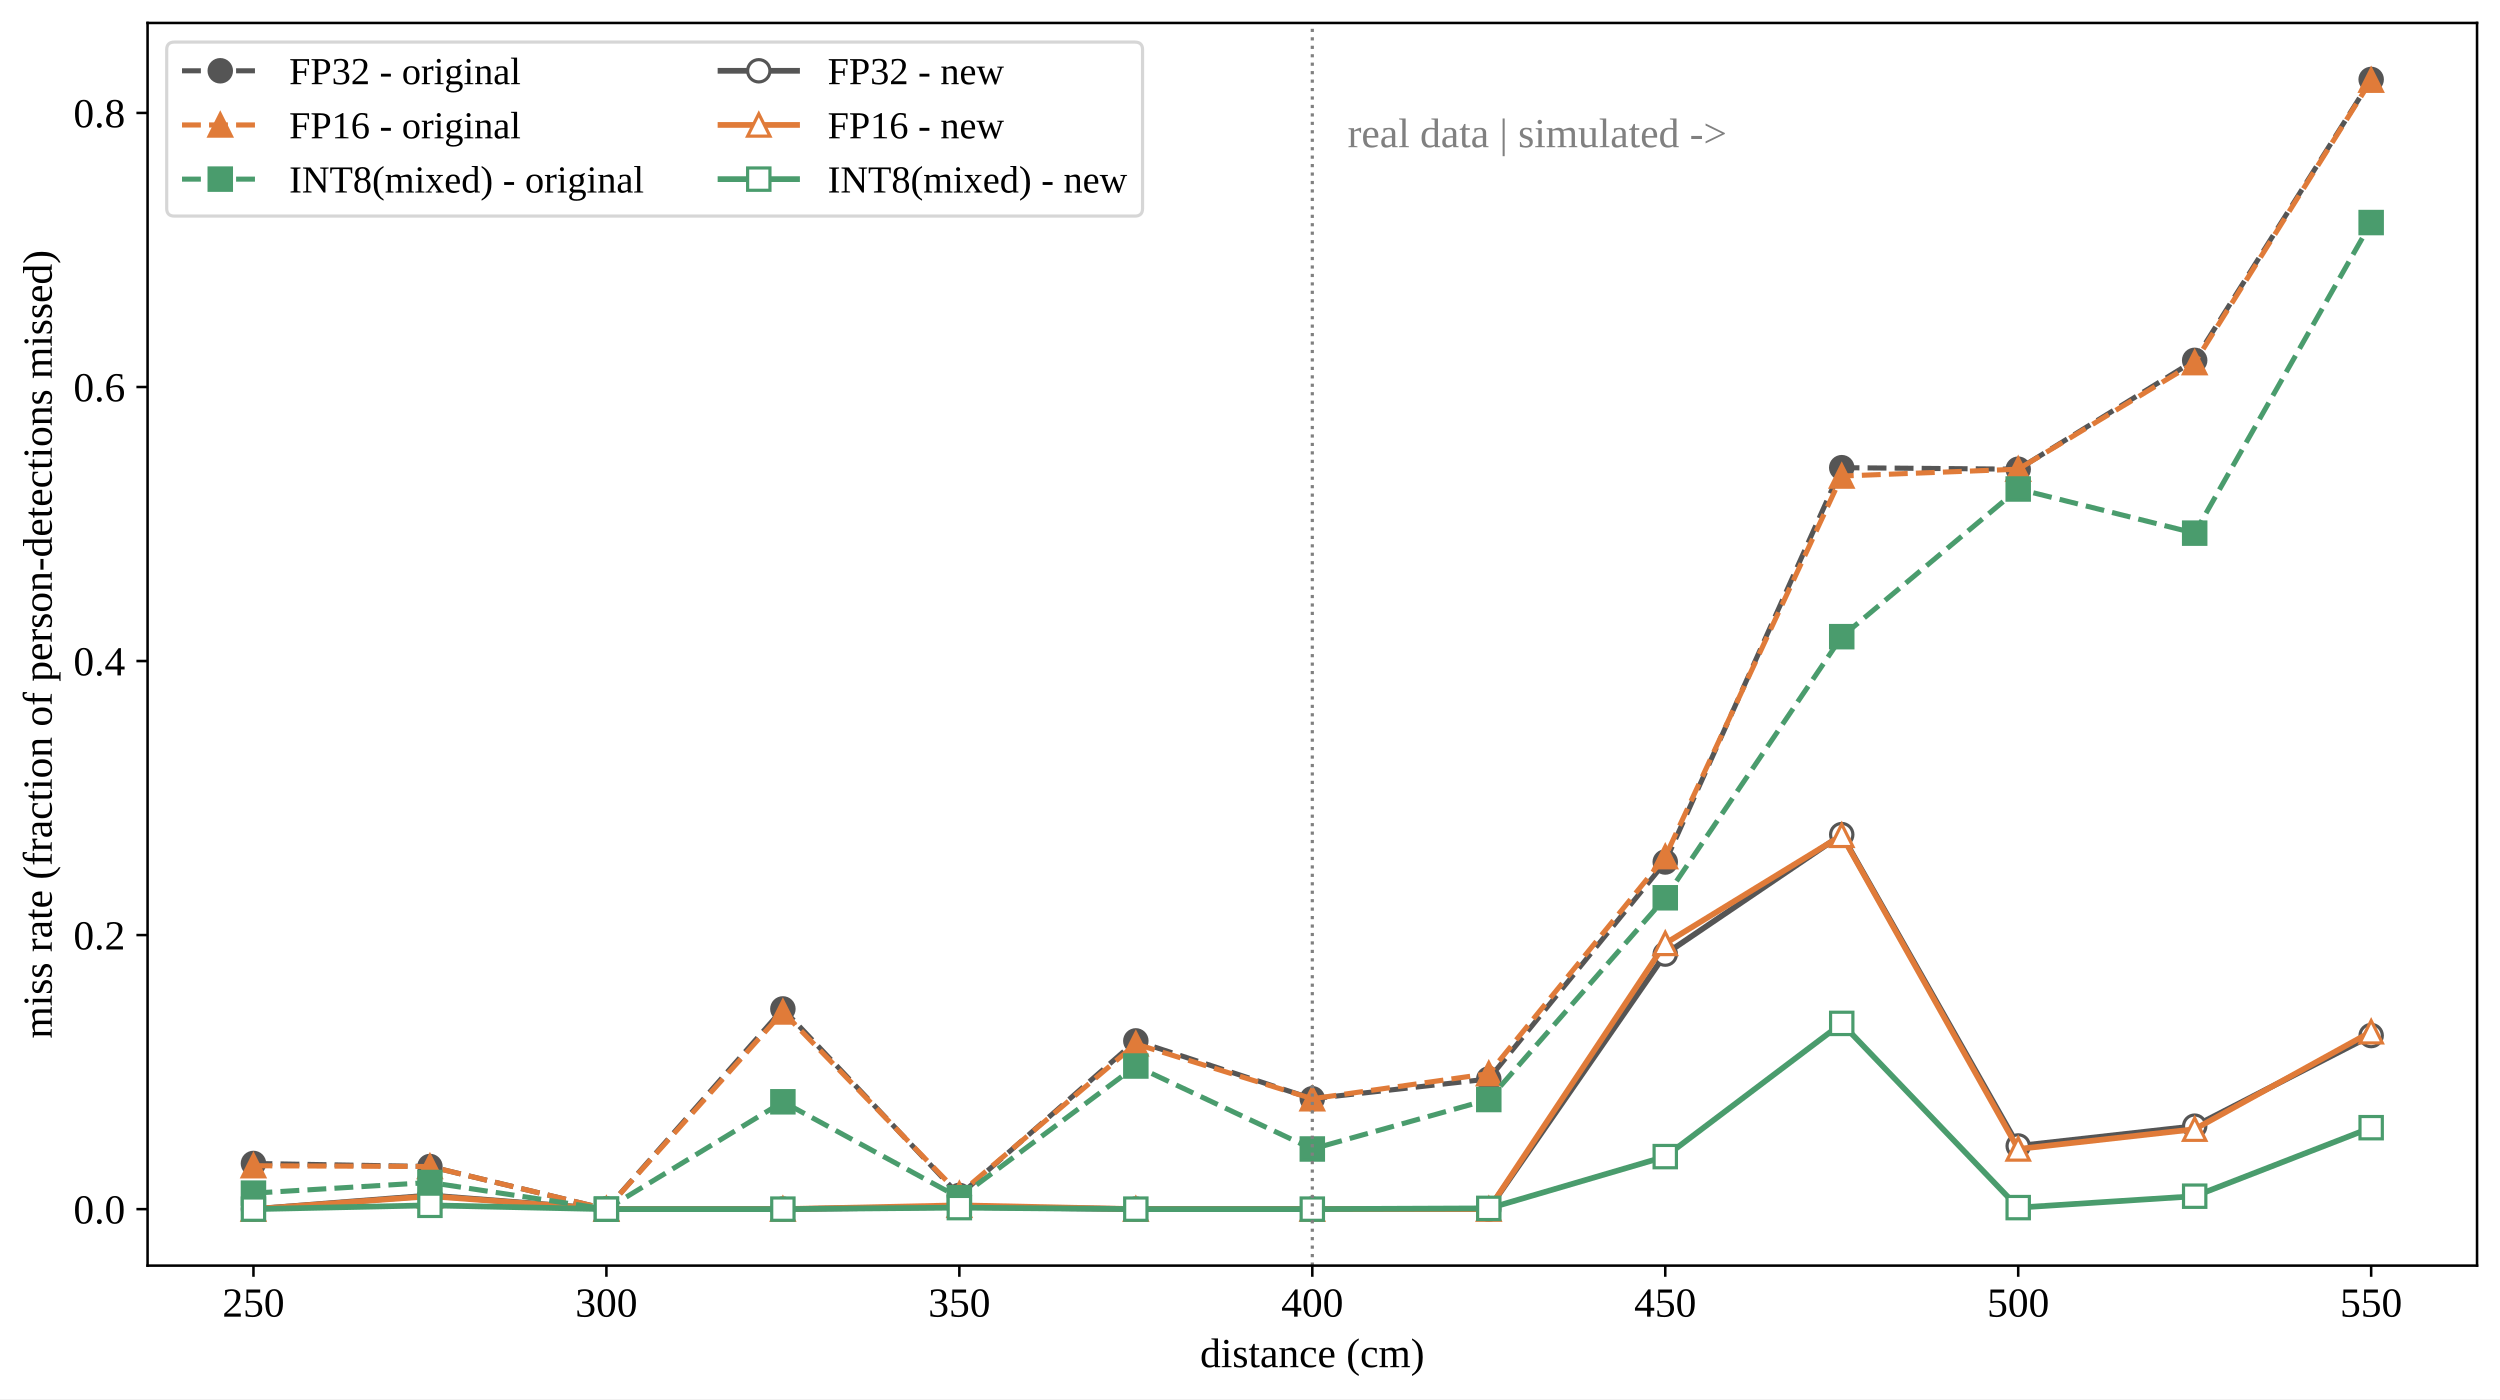
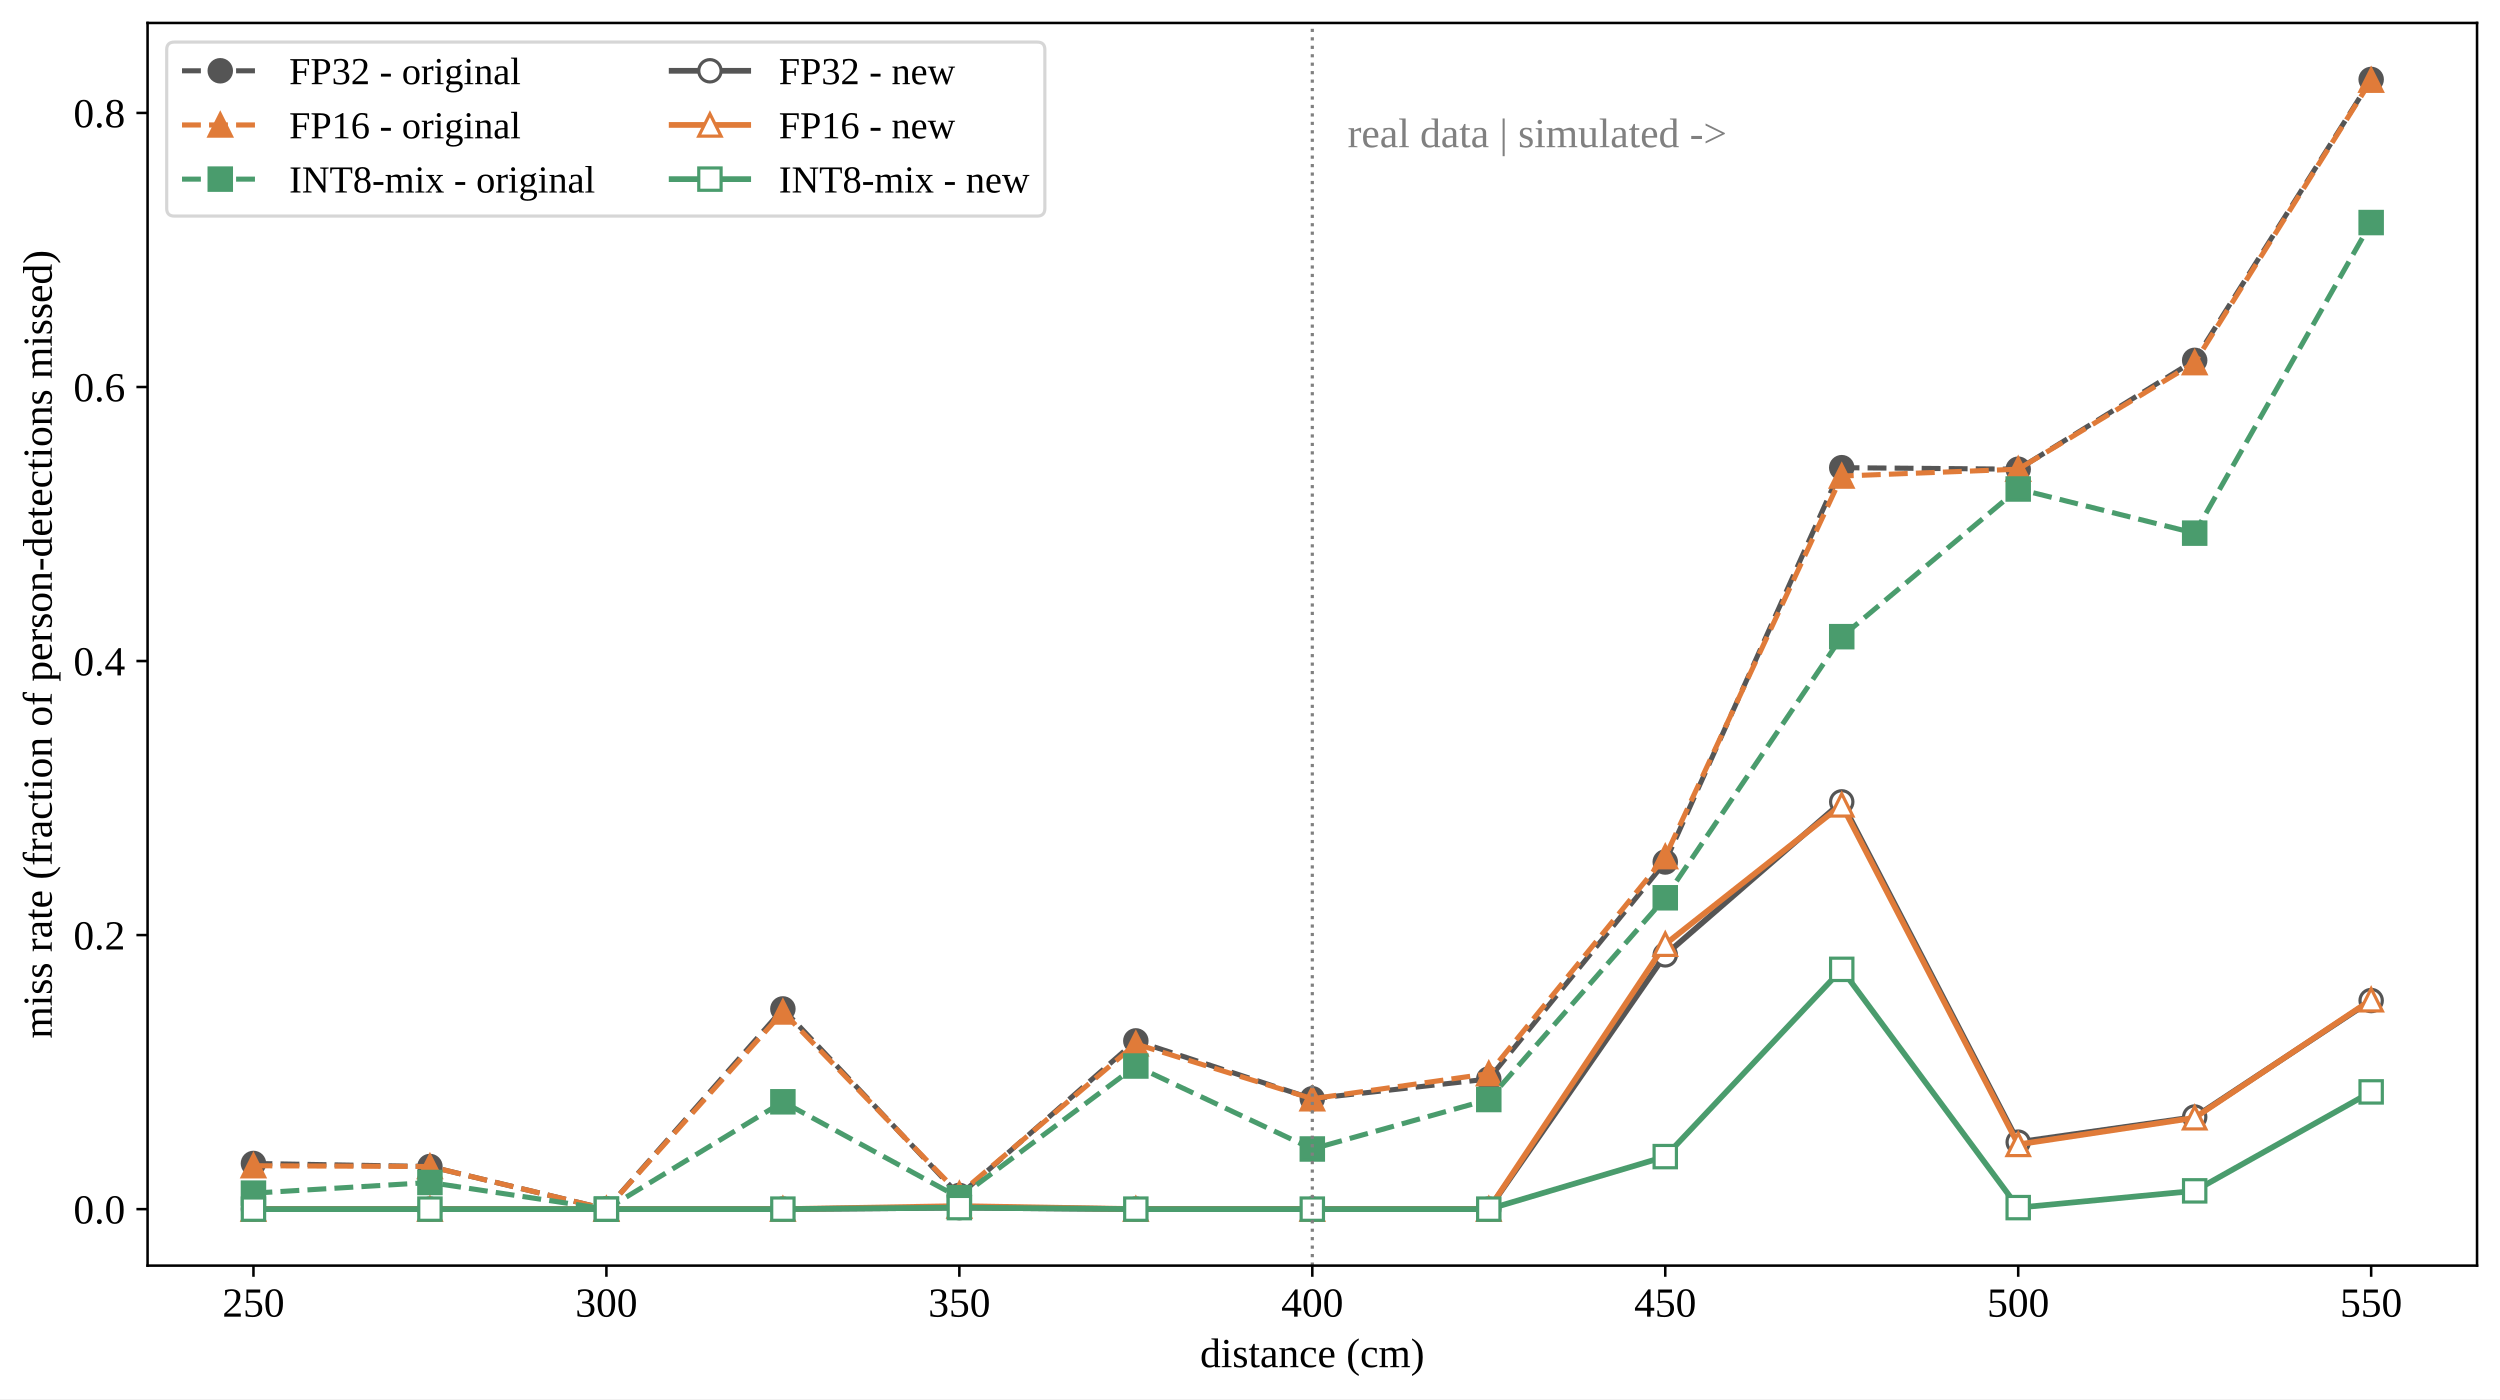
<svg xmlns="http://www.w3.org/2000/svg" xmlns:xlink="http://www.w3.org/1999/xlink" width="784.083pt" height="438.793pt" viewBox="0 0 784.083 438.793" version="1.1">
  <defs>
    <style type="text/css">*{stroke-linejoin: round; stroke-linecap: butt}</style>
  </defs>
  <g id="figure_1">
    <g id="patch_1">
      <path d="M 0 438.793  L 784.083 438.793  L 784.083 0  L 0 0  z " style="fill: #ffffff" />
    </g>
    <g id="axes_1">
      <g id="patch_2">
        <path d="M 46.283 396.941  L 776.883 396.941  L 776.883 7.2  L 46.283 7.2  z " style="fill: #ffffff" />
      </g>
      <g id="matplotlib.axis_1">
        <g id="xtick_1">
          <g id="line2d_1">
            <defs>
-               <path id="m093bb9981f" d="M 0 0  L 0 3.5  " style="stroke: #000000; stroke-width: 0.8" />
+               <path id="mfa50bde962" d="M 0 0  L 0 3.5  " style="stroke: #000000; stroke-width: 0.8" />
            </defs>
            <g>
-               <use xlink:href="#m093bb9981f" x="79.492" y="396.941" style="stroke: #000000; stroke-width: 0.8" />
+               <use xlink:href="#mfa50bde962" x="79.492" y="396.941" style="stroke: #000000; stroke-width: 0.8" />
            </g>
          </g>
          <g id="text_1">
            <text style="font-size: 13px; font-family: 'Times New Roman'; text-anchor: middle" x="79.492" y="412.954" transform="rotate(-0 79.49163 412.9543)">250</text>
          </g>
        </g>
        <g id="xtick_2">
          <g id="line2d_2">
            <g>
-               <use xlink:href="#m093bb9981f" x="190.189" y="396.941" style="stroke: #000000; stroke-width: 0.8" />
+               <use xlink:href="#mfa50bde962" x="190.189" y="396.941" style="stroke: #000000; stroke-width: 0.8" />
            </g>
          </g>
          <g id="text_2">
            <text style="font-size: 13px; font-family: 'Times New Roman'; text-anchor: middle" x="190.189" y="412.954" transform="rotate(-0 190.1886 412.9543)">300</text>
          </g>
        </g>
        <g id="xtick_3">
          <g id="line2d_3">
            <g>
-               <use xlink:href="#m093bb9981f" x="300.886" y="396.941" style="stroke: #000000; stroke-width: 0.8" />
+               <use xlink:href="#mfa50bde962" x="300.886" y="396.941" style="stroke: #000000; stroke-width: 0.8" />
            </g>
          </g>
          <g id="text_3">
            <text style="font-size: 13px; font-family: 'Times New Roman'; text-anchor: middle" x="300.886" y="412.954" transform="rotate(-0 300.8856 412.9543)">350</text>
          </g>
        </g>
        <g id="xtick_4">
          <g id="line2d_4">
            <g>
-               <use xlink:href="#m093bb9981f" x="411.583" y="396.941" style="stroke: #000000; stroke-width: 0.8" />
+               <use xlink:href="#mfa50bde962" x="411.583" y="396.941" style="stroke: #000000; stroke-width: 0.8" />
            </g>
          </g>
          <g id="text_4">
            <text style="font-size: 13px; font-family: 'Times New Roman'; text-anchor: middle" x="411.583" y="412.954" transform="rotate(-0 411.5825 412.9543)">400</text>
          </g>
        </g>
        <g id="xtick_5">
          <g id="line2d_5">
            <g>
-               <use xlink:href="#m093bb9981f" x="522.28" y="396.941" style="stroke: #000000; stroke-width: 0.8" />
+               <use xlink:href="#mfa50bde962" x="522.28" y="396.941" style="stroke: #000000; stroke-width: 0.8" />
            </g>
          </g>
          <g id="text_5">
            <text style="font-size: 13px; font-family: 'Times New Roman'; text-anchor: middle" x="522.28" y="412.954" transform="rotate(-0 522.2795 412.9543)">450</text>
          </g>
        </g>
        <g id="xtick_6">
          <g id="line2d_6">
            <g>
-               <use xlink:href="#m093bb9981f" x="632.976" y="396.941" style="stroke: #000000; stroke-width: 0.8" />
+               <use xlink:href="#mfa50bde962" x="632.976" y="396.941" style="stroke: #000000; stroke-width: 0.8" />
            </g>
          </g>
          <g id="text_6">
            <text style="font-size: 13px; font-family: 'Times New Roman'; text-anchor: middle" x="632.976" y="412.954" transform="rotate(-0 632.9765 412.9543)">500</text>
          </g>
        </g>
        <g id="xtick_7">
          <g id="line2d_7">
            <g>
-               <use xlink:href="#m093bb9981f" x="743.673" y="396.941" style="stroke: #000000; stroke-width: 0.8" />
+               <use xlink:href="#mfa50bde962" x="743.673" y="396.941" style="stroke: #000000; stroke-width: 0.8" />
            </g>
          </g>
          <g id="text_7">
            <text style="font-size: 13px; font-family: 'Times New Roman'; text-anchor: middle" x="743.673" y="412.954" transform="rotate(-0 743.6734 412.9543)">550</text>
          </g>
        </g>
        <g id="text_8">
          <text style="font-size: 13px; font-family: 'Times New Roman'; text-anchor: middle" x="411.583" y="428.787" transform="rotate(-0 411.5825 428.7869)">distance (cm)</text>
        </g>
      </g>
      <g id="matplotlib.axis_2">
        <g id="ytick_1">
          <g id="line2d_8">
            <defs>
-               <path id="mcc18c10c4c" d="M 0 0  L -3.5 0  " style="stroke: #000000; stroke-width: 0.8" />
+               <path id="me69b3a437e" d="M 0 0  L -3.5 0  " style="stroke: #000000; stroke-width: 0.8" />
            </defs>
            <g>
-               <use xlink:href="#mcc18c10c4c" x="46.283" y="379.225" style="stroke: #000000; stroke-width: 0.8" />
+               <use xlink:href="#me69b3a437e" x="46.283" y="379.225" style="stroke: #000000; stroke-width: 0.8" />
            </g>
          </g>
          <g id="text_9">
            <text style="font-size: 13px; font-family: 'Times New Roman'; text-anchor: end" x="39.283" y="383.732" transform="rotate(-0 39.28254 383.732)">0.0</text>
          </g>
        </g>
        <g id="ytick_2">
          <g id="line2d_9">
            <g>
-               <use xlink:href="#mcc18c10c4c" x="46.283" y="293.274" style="stroke: #000000; stroke-width: 0.8" />
+               <use xlink:href="#me69b3a437e" x="46.283" y="293.274" style="stroke: #000000; stroke-width: 0.8" />
            </g>
          </g>
          <g id="text_10">
            <text style="font-size: 13px; font-family: 'Times New Roman'; text-anchor: end" x="39.283" y="297.781" transform="rotate(-0 39.28254 297.7809)">0.2</text>
          </g>
        </g>
        <g id="ytick_3">
          <g id="line2d_10">
            <g>
-               <use xlink:href="#mcc18c10c4c" x="46.283" y="207.323" style="stroke: #000000; stroke-width: 0.8" />
+               <use xlink:href="#me69b3a437e" x="46.283" y="207.323" style="stroke: #000000; stroke-width: 0.8" />
            </g>
          </g>
          <g id="text_11">
            <text style="font-size: 13px; font-family: 'Times New Roman'; text-anchor: end" x="39.283" y="211.83" transform="rotate(-0 39.28254 211.8297)">0.4</text>
          </g>
        </g>
        <g id="ytick_4">
          <g id="line2d_11">
            <g>
-               <use xlink:href="#mcc18c10c4c" x="46.283" y="121.372" style="stroke: #000000; stroke-width: 0.8" />
+               <use xlink:href="#me69b3a437e" x="46.283" y="121.372" style="stroke: #000000; stroke-width: 0.8" />
            </g>
          </g>
          <g id="text_12">
            <text style="font-size: 13px; font-family: 'Times New Roman'; text-anchor: end" x="39.283" y="125.879" transform="rotate(-0 39.28254 125.8786)">0.6</text>
          </g>
        </g>
        <g id="ytick_5">
          <g id="line2d_12">
            <g>
-               <use xlink:href="#mcc18c10c4c" x="46.283" y="35.421" style="stroke: #000000; stroke-width: 0.8" />
+               <use xlink:href="#me69b3a437e" x="46.283" y="35.421" style="stroke: #000000; stroke-width: 0.8" />
            </g>
          </g>
          <g id="text_13">
            <text style="font-size: 13px; font-family: 'Times New Roman'; text-anchor: end" x="39.283" y="39.927" transform="rotate(-0 39.28254 39.92746)">0.8</text>
          </g>
        </g>
        <g id="text_14">
          <text style="font-size: 13px; font-family: 'Times New Roman'; text-anchor: middle" x="16.227" y="202.07" transform="rotate(-90 16.22687 202.0703)">miss rate (fraction of person-detections missed)</text>
        </g>
      </g>
      <g id="line2d_13">
-         <path d="M 79.492 364.9  L 134.84 365.855  L 190.189 379.225  L 245.537 316.433  L 300.886 374.928  L 356.234 326.461  L 411.583 344.606  L 466.931 338.398  L 522.28 270.354  L 577.628 146.68  L 632.976 147.157  L 688.325 113.015  L 743.673 24.915  " clip-path="url(#pd0dc4bcf9d)" style="fill: none; stroke-dasharray: 5.92,2.56; stroke-dashoffset: 0; stroke: #555555; stroke-width: 1.6" />
-         <defs>
-           <path id="mc6cc1c2809" d="M 0 3.5  C 0.928 3.5 1.819 3.131 2.475 2.475  C 3.131 1.819 3.5 0.928 3.5 0  C 3.5 -0.928 3.131 -1.819 2.475 -2.475  C 1.819 -3.131 0.928 -3.5 0 -3.5  C -0.928 -3.5 -1.819 -3.131 -2.475 -2.475  C -3.131 -1.819 -3.5 -0.928 -3.5 0  C -3.5 0.928 -3.131 1.819 -2.475 2.475  C -1.819 3.131 -0.928 3.5 0 3.5  z " style="stroke: #555555" />
-         </defs>
-         <g clip-path="url(#pd0dc4bcf9d)">
-           <use xlink:href="#mc6cc1c2809" x="79.492" y="364.9" style="fill: #555555; stroke: #555555" />
-           <use xlink:href="#mc6cc1c2809" x="134.84" y="365.855" style="fill: #555555; stroke: #555555" />
-           <use xlink:href="#mc6cc1c2809" x="190.189" y="379.225" style="fill: #555555; stroke: #555555" />
-           <use xlink:href="#mc6cc1c2809" x="245.537" y="316.433" style="fill: #555555; stroke: #555555" />
-           <use xlink:href="#mc6cc1c2809" x="300.886" y="374.928" style="fill: #555555; stroke: #555555" />
-           <use xlink:href="#mc6cc1c2809" x="356.234" y="326.461" style="fill: #555555; stroke: #555555" />
-           <use xlink:href="#mc6cc1c2809" x="411.583" y="344.606" style="fill: #555555; stroke: #555555" />
-           <use xlink:href="#mc6cc1c2809" x="466.931" y="338.398" style="fill: #555555; stroke: #555555" />
-           <use xlink:href="#mc6cc1c2809" x="522.28" y="270.354" style="fill: #555555; stroke: #555555" />
-           <use xlink:href="#mc6cc1c2809" x="577.628" y="146.68" style="fill: #555555; stroke: #555555" />
-           <use xlink:href="#mc6cc1c2809" x="632.976" y="147.157" style="fill: #555555; stroke: #555555" />
-           <use xlink:href="#mc6cc1c2809" x="688.325" y="113.015" style="fill: #555555; stroke: #555555" />
-           <use xlink:href="#mc6cc1c2809" x="743.673" y="24.915" style="fill: #555555; stroke: #555555" />
+         <path d="M 79.492 364.9  L 134.84 365.855  L 190.189 379.225  L 245.537 316.433  L 300.886 374.928  L 356.234 326.461  L 411.583 344.606  L 466.931 338.398  L 522.28 270.354  L 577.628 146.68  L 632.976 147.157  L 688.325 113.015  L 743.673 24.915  " clip-path="url(#pac55100665)" style="fill: none; stroke-dasharray: 5.92,2.56; stroke-dashoffset: 0; stroke: #555555; stroke-width: 1.6" />
+         <defs>
+           <path id="m035da14af1" d="M 0 3.5  C 0.928 3.5 1.819 3.131 2.475 2.475  C 3.131 1.819 3.5 0.928 3.5 0  C 3.5 -0.928 3.131 -1.819 2.475 -2.475  C 1.819 -3.131 0.928 -3.5 0 -3.5  C -0.928 -3.5 -1.819 -3.131 -2.475 -2.475  C -3.131 -1.819 -3.5 -0.928 -3.5 0  C -3.5 0.928 -3.131 1.819 -2.475 2.475  C -1.819 3.131 -0.928 3.5 0 3.5  z " style="stroke: #555555" />
+         </defs>
+         <g clip-path="url(#pac55100665)">
+           <use xlink:href="#m035da14af1" x="79.492" y="364.9" style="fill: #555555; stroke: #555555" />
+           <use xlink:href="#m035da14af1" x="134.84" y="365.855" style="fill: #555555; stroke: #555555" />
+           <use xlink:href="#m035da14af1" x="190.189" y="379.225" style="fill: #555555; stroke: #555555" />
+           <use xlink:href="#m035da14af1" x="245.537" y="316.433" style="fill: #555555; stroke: #555555" />
+           <use xlink:href="#m035da14af1" x="300.886" y="374.928" style="fill: #555555; stroke: #555555" />
+           <use xlink:href="#m035da14af1" x="356.234" y="326.461" style="fill: #555555; stroke: #555555" />
+           <use xlink:href="#m035da14af1" x="411.583" y="344.606" style="fill: #555555; stroke: #555555" />
+           <use xlink:href="#m035da14af1" x="466.931" y="338.398" style="fill: #555555; stroke: #555555" />
+           <use xlink:href="#m035da14af1" x="522.28" y="270.354" style="fill: #555555; stroke: #555555" />
+           <use xlink:href="#m035da14af1" x="577.628" y="146.68" style="fill: #555555; stroke: #555555" />
+           <use xlink:href="#m035da14af1" x="632.976" y="147.157" style="fill: #555555; stroke: #555555" />
+           <use xlink:href="#m035da14af1" x="688.325" y="113.015" style="fill: #555555; stroke: #555555" />
+           <use xlink:href="#m035da14af1" x="743.673" y="24.915" style="fill: #555555; stroke: #555555" />
        </g>
      </g>
      <g id="line2d_14">
-         <path d="M 79.492 379.225  L 134.84 374.928  L 190.189 379.225  L 245.537 379.225  L 300.886 378.509  L 356.234 379.225  L 411.583 379.225  L 466.931 379.225  L 522.28 299.243  L 577.628 261.759  L 632.976 359.409  L 688.325 353.201  L 743.673 324.789  " clip-path="url(#pd0dc4bcf9d)" style="fill: none; stroke: #555555; stroke-width: 1.8; stroke-linecap: square" />
-         <defs>
-           <path id="m26510c2848" d="M 0 3.5  C 0.928 3.5 1.819 3.131 2.475 2.475  C 3.131 1.819 3.5 0.928 3.5 0  C 3.5 -0.928 3.131 -1.819 2.475 -2.475  C 1.819 -3.131 0.928 -3.5 0 -3.5  C -0.928 -3.5 -1.819 -3.131 -2.475 -2.475  C -3.131 -1.819 -3.5 -0.928 -3.5 0  C -3.5 0.928 -3.131 1.819 -2.475 2.475  C -1.819 3.131 -0.928 3.5 0 3.5  z " style="stroke: #555555" />
-         </defs>
-         <g clip-path="url(#pd0dc4bcf9d)">
-           <use xlink:href="#m26510c2848" x="79.492" y="379.225" style="fill: #ffffff; stroke: #555555" />
-           <use xlink:href="#m26510c2848" x="134.84" y="374.928" style="fill: #ffffff; stroke: #555555" />
-           <use xlink:href="#m26510c2848" x="190.189" y="379.225" style="fill: #ffffff; stroke: #555555" />
-           <use xlink:href="#m26510c2848" x="245.537" y="379.225" style="fill: #ffffff; stroke: #555555" />
-           <use xlink:href="#m26510c2848" x="300.886" y="378.509" style="fill: #ffffff; stroke: #555555" />
-           <use xlink:href="#m26510c2848" x="356.234" y="379.225" style="fill: #ffffff; stroke: #555555" />
-           <use xlink:href="#m26510c2848" x="411.583" y="379.225" style="fill: #ffffff; stroke: #555555" />
-           <use xlink:href="#m26510c2848" x="466.931" y="379.225" style="fill: #ffffff; stroke: #555555" />
-           <use xlink:href="#m26510c2848" x="522.28" y="299.243" style="fill: #ffffff; stroke: #555555" />
-           <use xlink:href="#m26510c2848" x="577.628" y="261.759" style="fill: #ffffff; stroke: #555555" />
-           <use xlink:href="#m26510c2848" x="632.976" y="359.409" style="fill: #ffffff; stroke: #555555" />
-           <use xlink:href="#m26510c2848" x="688.325" y="353.201" style="fill: #ffffff; stroke: #555555" />
-           <use xlink:href="#m26510c2848" x="743.673" y="324.789" style="fill: #ffffff; stroke: #555555" />
+         <path d="M 79.492 379.225  L 134.84 379.225  L 190.189 379.225  L 245.537 379.225  L 300.886 378.748  L 356.234 379.225  L 411.583 379.225  L 466.931 379.225  L 522.28 299.482  L 577.628 251.492  L 632.976 358.215  L 688.325 350.336  L 743.673 313.807  " clip-path="url(#pac55100665)" style="fill: none; stroke: #555555; stroke-width: 1.8; stroke-linecap: square" />
+         <defs>
+           <path id="m41bab15d1e" d="M 0 3.5  C 0.928 3.5 1.819 3.131 2.475 2.475  C 3.131 1.819 3.5 0.928 3.5 0  C 3.5 -0.928 3.131 -1.819 2.475 -2.475  C 1.819 -3.131 0.928 -3.5 0 -3.5  C -0.928 -3.5 -1.819 -3.131 -2.475 -2.475  C -3.131 -1.819 -3.5 -0.928 -3.5 0  C -3.5 0.928 -3.131 1.819 -2.475 2.475  C -1.819 3.131 -0.928 3.5 0 3.5  z " style="stroke: #555555" />
+         </defs>
+         <g clip-path="url(#pac55100665)">
+           <use xlink:href="#m41bab15d1e" x="79.492" y="379.225" style="fill: #ffffff; stroke: #555555" />
+           <use xlink:href="#m41bab15d1e" x="134.84" y="379.225" style="fill: #ffffff; stroke: #555555" />
+           <use xlink:href="#m41bab15d1e" x="190.189" y="379.225" style="fill: #ffffff; stroke: #555555" />
+           <use xlink:href="#m41bab15d1e" x="245.537" y="379.225" style="fill: #ffffff; stroke: #555555" />
+           <use xlink:href="#m41bab15d1e" x="300.886" y="378.748" style="fill: #ffffff; stroke: #555555" />
+           <use xlink:href="#m41bab15d1e" x="356.234" y="379.225" style="fill: #ffffff; stroke: #555555" />
+           <use xlink:href="#m41bab15d1e" x="411.583" y="379.225" style="fill: #ffffff; stroke: #555555" />
+           <use xlink:href="#m41bab15d1e" x="466.931" y="379.225" style="fill: #ffffff; stroke: #555555" />
+           <use xlink:href="#m41bab15d1e" x="522.28" y="299.482" style="fill: #ffffff; stroke: #555555" />
+           <use xlink:href="#m41bab15d1e" x="577.628" y="251.492" style="fill: #ffffff; stroke: #555555" />
+           <use xlink:href="#m41bab15d1e" x="632.976" y="358.215" style="fill: #ffffff; stroke: #555555" />
+           <use xlink:href="#m41bab15d1e" x="688.325" y="350.336" style="fill: #ffffff; stroke: #555555" />
+           <use xlink:href="#m41bab15d1e" x="743.673" y="313.807" style="fill: #ffffff; stroke: #555555" />
        </g>
      </g>
      <g id="line2d_15">
-         <path d="M 79.492 365.616  L 134.84 365.855  L 190.189 379.225  L 245.537 317.388  L 300.886 374.45  L 356.234 327.416  L 411.583 344.606  L 466.931 336.727  L 522.28 268.682  L 577.628 149.306  L 632.976 147.157  L 688.325 113.732  L 743.673 25.154  " clip-path="url(#pd0dc4bcf9d)" style="fill: none; stroke-dasharray: 5.92,2.56; stroke-dashoffset: 0; stroke: #e07b39; stroke-width: 1.6" />
-         <defs>
-           <path id="me972c38487" d="M 0 -3.5  L -3.5 3.5  L 3.5 3.5  z " style="stroke: #e07b39; stroke-linejoin: miter" />
-         </defs>
-         <g clip-path="url(#pd0dc4bcf9d)">
-           <use xlink:href="#me972c38487" x="79.492" y="365.616" style="fill: #e07b39; stroke: #e07b39; stroke-linejoin: miter" />
-           <use xlink:href="#me972c38487" x="134.84" y="365.855" style="fill: #e07b39; stroke: #e07b39; stroke-linejoin: miter" />
-           <use xlink:href="#me972c38487" x="190.189" y="379.225" style="fill: #e07b39; stroke: #e07b39; stroke-linejoin: miter" />
-           <use xlink:href="#me972c38487" x="245.537" y="317.388" style="fill: #e07b39; stroke: #e07b39; stroke-linejoin: miter" />
-           <use xlink:href="#me972c38487" x="300.886" y="374.45" style="fill: #e07b39; stroke: #e07b39; stroke-linejoin: miter" />
-           <use xlink:href="#me972c38487" x="356.234" y="327.416" style="fill: #e07b39; stroke: #e07b39; stroke-linejoin: miter" />
-           <use xlink:href="#me972c38487" x="411.583" y="344.606" style="fill: #e07b39; stroke: #e07b39; stroke-linejoin: miter" />
-           <use xlink:href="#me972c38487" x="466.931" y="336.727" style="fill: #e07b39; stroke: #e07b39; stroke-linejoin: miter" />
-           <use xlink:href="#me972c38487" x="522.28" y="268.682" style="fill: #e07b39; stroke: #e07b39; stroke-linejoin: miter" />
-           <use xlink:href="#me972c38487" x="577.628" y="149.306" style="fill: #e07b39; stroke: #e07b39; stroke-linejoin: miter" />
-           <use xlink:href="#me972c38487" x="632.976" y="147.157" style="fill: #e07b39; stroke: #e07b39; stroke-linejoin: miter" />
-           <use xlink:href="#me972c38487" x="688.325" y="113.732" style="fill: #e07b39; stroke: #e07b39; stroke-linejoin: miter" />
-           <use xlink:href="#me972c38487" x="743.673" y="25.154" style="fill: #e07b39; stroke: #e07b39; stroke-linejoin: miter" />
+         <path d="M 79.492 365.616  L 134.84 365.855  L 190.189 379.225  L 245.537 317.388  L 300.886 374.45  L 356.234 327.416  L 411.583 344.606  L 466.931 336.727  L 522.28 268.682  L 577.628 149.306  L 632.976 147.157  L 688.325 113.732  L 743.673 25.154  " clip-path="url(#pac55100665)" style="fill: none; stroke-dasharray: 5.92,2.56; stroke-dashoffset: 0; stroke: #e07b39; stroke-width: 1.6" />
+         <defs>
+           <path id="me3021dfaca" d="M 0 -3.5  L -3.5 3.5  L 3.5 3.5  z " style="stroke: #e07b39; stroke-linejoin: miter" />
+         </defs>
+         <g clip-path="url(#pac55100665)">
+           <use xlink:href="#me3021dfaca" x="79.492" y="365.616" style="fill: #e07b39; stroke: #e07b39; stroke-linejoin: miter" />
+           <use xlink:href="#me3021dfaca" x="134.84" y="365.855" style="fill: #e07b39; stroke: #e07b39; stroke-linejoin: miter" />
+           <use xlink:href="#me3021dfaca" x="190.189" y="379.225" style="fill: #e07b39; stroke: #e07b39; stroke-linejoin: miter" />
+           <use xlink:href="#me3021dfaca" x="245.537" y="317.388" style="fill: #e07b39; stroke: #e07b39; stroke-linejoin: miter" />
+           <use xlink:href="#me3021dfaca" x="300.886" y="374.45" style="fill: #e07b39; stroke: #e07b39; stroke-linejoin: miter" />
+           <use xlink:href="#me3021dfaca" x="356.234" y="327.416" style="fill: #e07b39; stroke: #e07b39; stroke-linejoin: miter" />
+           <use xlink:href="#me3021dfaca" x="411.583" y="344.606" style="fill: #e07b39; stroke: #e07b39; stroke-linejoin: miter" />
+           <use xlink:href="#me3021dfaca" x="466.931" y="336.727" style="fill: #e07b39; stroke: #e07b39; stroke-linejoin: miter" />
+           <use xlink:href="#me3021dfaca" x="522.28" y="268.682" style="fill: #e07b39; stroke: #e07b39; stroke-linejoin: miter" />
+           <use xlink:href="#me3021dfaca" x="577.628" y="149.306" style="fill: #e07b39; stroke: #e07b39; stroke-linejoin: miter" />
+           <use xlink:href="#me3021dfaca" x="632.976" y="147.157" style="fill: #e07b39; stroke: #e07b39; stroke-linejoin: miter" />
+           <use xlink:href="#me3021dfaca" x="688.325" y="113.732" style="fill: #e07b39; stroke: #e07b39; stroke-linejoin: miter" />
+           <use xlink:href="#me3021dfaca" x="743.673" y="25.154" style="fill: #e07b39; stroke: #e07b39; stroke-linejoin: miter" />
        </g>
      </g>
      <g id="line2d_16">
-         <path d="M 79.492 379.225  L 134.84 375.166  L 190.189 379.225  L 245.537 379.225  L 300.886 378.031  L 356.234 379.225  L 411.583 379.225  L 466.931 379.225  L 522.28 295.9  L 577.628 261.997  L 632.976 360.364  L 688.325 354.156  L 743.673 323.596  " clip-path="url(#pd0dc4bcf9d)" style="fill: none; stroke: #e07b39; stroke-width: 1.8; stroke-linecap: square" />
-         <defs>
-           <path id="m9211d2e943" d="M 0 -3.5  L -3.5 3.5  L 3.5 3.5  z " style="stroke: #e07b39; stroke-linejoin: miter" />
-         </defs>
-         <g clip-path="url(#pd0dc4bcf9d)">
-           <use xlink:href="#m9211d2e943" x="79.492" y="379.225" style="fill: #ffffff; stroke: #e07b39; stroke-linejoin: miter" />
-           <use xlink:href="#m9211d2e943" x="134.84" y="375.166" style="fill: #ffffff; stroke: #e07b39; stroke-linejoin: miter" />
-           <use xlink:href="#m9211d2e943" x="190.189" y="379.225" style="fill: #ffffff; stroke: #e07b39; stroke-linejoin: miter" />
-           <use xlink:href="#m9211d2e943" x="245.537" y="379.225" style="fill: #ffffff; stroke: #e07b39; stroke-linejoin: miter" />
-           <use xlink:href="#m9211d2e943" x="300.886" y="378.031" style="fill: #ffffff; stroke: #e07b39; stroke-linejoin: miter" />
-           <use xlink:href="#m9211d2e943" x="356.234" y="379.225" style="fill: #ffffff; stroke: #e07b39; stroke-linejoin: miter" />
-           <use xlink:href="#m9211d2e943" x="411.583" y="379.225" style="fill: #ffffff; stroke: #e07b39; stroke-linejoin: miter" />
-           <use xlink:href="#m9211d2e943" x="466.931" y="379.225" style="fill: #ffffff; stroke: #e07b39; stroke-linejoin: miter" />
-           <use xlink:href="#m9211d2e943" x="522.28" y="295.9" style="fill: #ffffff; stroke: #e07b39; stroke-linejoin: miter" />
-           <use xlink:href="#m9211d2e943" x="577.628" y="261.997" style="fill: #ffffff; stroke: #e07b39; stroke-linejoin: miter" />
-           <use xlink:href="#m9211d2e943" x="632.976" y="360.364" style="fill: #ffffff; stroke: #e07b39; stroke-linejoin: miter" />
-           <use xlink:href="#m9211d2e943" x="688.325" y="354.156" style="fill: #ffffff; stroke: #e07b39; stroke-linejoin: miter" />
-           <use xlink:href="#m9211d2e943" x="743.673" y="323.596" style="fill: #ffffff; stroke: #e07b39; stroke-linejoin: miter" />
+         <path d="M 79.492 379.225  L 134.84 379.225  L 190.189 379.225  L 245.537 379.225  L 300.886 378.27  L 356.234 379.225  L 411.583 379.225  L 466.931 379.225  L 522.28 296.139  L 577.628 252.447  L 632.976 358.931  L 688.325 350.575  L 743.673 313.568  " clip-path="url(#pac55100665)" style="fill: none; stroke: #e07b39; stroke-width: 1.8; stroke-linecap: square" />
+         <defs>
+           <path id="m6592f7c4ea" d="M 0 -3.5  L -3.5 3.5  L 3.5 3.5  z " style="stroke: #e07b39; stroke-linejoin: miter" />
+         </defs>
+         <g clip-path="url(#pac55100665)">
+           <use xlink:href="#m6592f7c4ea" x="79.492" y="379.225" style="fill: #ffffff; stroke: #e07b39; stroke-linejoin: miter" />
+           <use xlink:href="#m6592f7c4ea" x="134.84" y="379.225" style="fill: #ffffff; stroke: #e07b39; stroke-linejoin: miter" />
+           <use xlink:href="#m6592f7c4ea" x="190.189" y="379.225" style="fill: #ffffff; stroke: #e07b39; stroke-linejoin: miter" />
+           <use xlink:href="#m6592f7c4ea" x="245.537" y="379.225" style="fill: #ffffff; stroke: #e07b39; stroke-linejoin: miter" />
+           <use xlink:href="#m6592f7c4ea" x="300.886" y="378.27" style="fill: #ffffff; stroke: #e07b39; stroke-linejoin: miter" />
+           <use xlink:href="#m6592f7c4ea" x="356.234" y="379.225" style="fill: #ffffff; stroke: #e07b39; stroke-linejoin: miter" />
+           <use xlink:href="#m6592f7c4ea" x="411.583" y="379.225" style="fill: #ffffff; stroke: #e07b39; stroke-linejoin: miter" />
+           <use xlink:href="#m6592f7c4ea" x="466.931" y="379.225" style="fill: #ffffff; stroke: #e07b39; stroke-linejoin: miter" />
+           <use xlink:href="#m6592f7c4ea" x="522.28" y="296.139" style="fill: #ffffff; stroke: #e07b39; stroke-linejoin: miter" />
+           <use xlink:href="#m6592f7c4ea" x="577.628" y="252.447" style="fill: #ffffff; stroke: #e07b39; stroke-linejoin: miter" />
+           <use xlink:href="#m6592f7c4ea" x="632.976" y="358.931" style="fill: #ffffff; stroke: #e07b39; stroke-linejoin: miter" />
+           <use xlink:href="#m6592f7c4ea" x="688.325" y="350.575" style="fill: #ffffff; stroke: #e07b39; stroke-linejoin: miter" />
+           <use xlink:href="#m6592f7c4ea" x="743.673" y="313.568" style="fill: #ffffff; stroke: #e07b39; stroke-linejoin: miter" />
        </g>
      </g>
      <g id="line2d_17">
-         <path d="M 79.492 374.211  L 134.84 370.869  L 190.189 379.225  L 245.537 345.561  L 300.886 375.644  L 356.234 334.34  L 411.583 360.364  L 466.931 344.845  L 522.28 281.575  L 577.628 199.683  L 632.976 153.365  L 688.325 167.212  L 743.673 69.801  " clip-path="url(#pd0dc4bcf9d)" style="fill: none; stroke-dasharray: 5.92,2.56; stroke-dashoffset: 0; stroke: #4a9c6d; stroke-width: 1.6" />
-         <defs>
-           <path id="ma5b3791f59" d="M -3.5 3.5  L 3.5 3.5  L 3.5 -3.5  L -3.5 -3.5  z " style="stroke: #4a9c6d; stroke-linejoin: miter" />
-         </defs>
-         <g clip-path="url(#pd0dc4bcf9d)">
-           <use xlink:href="#ma5b3791f59" x="79.492" y="374.211" style="fill: #4a9c6d; stroke: #4a9c6d; stroke-linejoin: miter" />
-           <use xlink:href="#ma5b3791f59" x="134.84" y="370.869" style="fill: #4a9c6d; stroke: #4a9c6d; stroke-linejoin: miter" />
-           <use xlink:href="#ma5b3791f59" x="190.189" y="379.225" style="fill: #4a9c6d; stroke: #4a9c6d; stroke-linejoin: miter" />
-           <use xlink:href="#ma5b3791f59" x="245.537" y="345.561" style="fill: #4a9c6d; stroke: #4a9c6d; stroke-linejoin: miter" />
-           <use xlink:href="#ma5b3791f59" x="300.886" y="375.644" style="fill: #4a9c6d; stroke: #4a9c6d; stroke-linejoin: miter" />
-           <use xlink:href="#ma5b3791f59" x="356.234" y="334.34" style="fill: #4a9c6d; stroke: #4a9c6d; stroke-linejoin: miter" />
-           <use xlink:href="#ma5b3791f59" x="411.583" y="360.364" style="fill: #4a9c6d; stroke: #4a9c6d; stroke-linejoin: miter" />
-           <use xlink:href="#ma5b3791f59" x="466.931" y="344.845" style="fill: #4a9c6d; stroke: #4a9c6d; stroke-linejoin: miter" />
-           <use xlink:href="#ma5b3791f59" x="522.28" y="281.575" style="fill: #4a9c6d; stroke: #4a9c6d; stroke-linejoin: miter" />
-           <use xlink:href="#ma5b3791f59" x="577.628" y="199.683" style="fill: #4a9c6d; stroke: #4a9c6d; stroke-linejoin: miter" />
-           <use xlink:href="#ma5b3791f59" x="632.976" y="153.365" style="fill: #4a9c6d; stroke: #4a9c6d; stroke-linejoin: miter" />
-           <use xlink:href="#ma5b3791f59" x="688.325" y="167.212" style="fill: #4a9c6d; stroke: #4a9c6d; stroke-linejoin: miter" />
-           <use xlink:href="#ma5b3791f59" x="743.673" y="69.801" style="fill: #4a9c6d; stroke: #4a9c6d; stroke-linejoin: miter" />
+         <path d="M 79.492 374.211  L 134.84 370.869  L 190.189 379.225  L 245.537 345.561  L 300.886 375.644  L 356.234 334.34  L 411.583 360.364  L 466.931 344.845  L 522.28 281.575  L 577.628 199.683  L 632.976 153.365  L 688.325 167.212  L 743.673 69.801  " clip-path="url(#pac55100665)" style="fill: none; stroke-dasharray: 5.92,2.56; stroke-dashoffset: 0; stroke: #4a9c6d; stroke-width: 1.6" />
+         <defs>
+           <path id="m637e83bb4a" d="M -3.5 3.5  L 3.5 3.5  L 3.5 -3.5  L -3.5 -3.5  z " style="stroke: #4a9c6d; stroke-linejoin: miter" />
+         </defs>
+         <g clip-path="url(#pac55100665)">
+           <use xlink:href="#m637e83bb4a" x="79.492" y="374.211" style="fill: #4a9c6d; stroke: #4a9c6d; stroke-linejoin: miter" />
+           <use xlink:href="#m637e83bb4a" x="134.84" y="370.869" style="fill: #4a9c6d; stroke: #4a9c6d; stroke-linejoin: miter" />
+           <use xlink:href="#m637e83bb4a" x="190.189" y="379.225" style="fill: #4a9c6d; stroke: #4a9c6d; stroke-linejoin: miter" />
+           <use xlink:href="#m637e83bb4a" x="245.537" y="345.561" style="fill: #4a9c6d; stroke: #4a9c6d; stroke-linejoin: miter" />
+           <use xlink:href="#m637e83bb4a" x="300.886" y="375.644" style="fill: #4a9c6d; stroke: #4a9c6d; stroke-linejoin: miter" />
+           <use xlink:href="#m637e83bb4a" x="356.234" y="334.34" style="fill: #4a9c6d; stroke: #4a9c6d; stroke-linejoin: miter" />
+           <use xlink:href="#m637e83bb4a" x="411.583" y="360.364" style="fill: #4a9c6d; stroke: #4a9c6d; stroke-linejoin: miter" />
+           <use xlink:href="#m637e83bb4a" x="466.931" y="344.845" style="fill: #4a9c6d; stroke: #4a9c6d; stroke-linejoin: miter" />
+           <use xlink:href="#m637e83bb4a" x="522.28" y="281.575" style="fill: #4a9c6d; stroke: #4a9c6d; stroke-linejoin: miter" />
+           <use xlink:href="#m637e83bb4a" x="577.628" y="199.683" style="fill: #4a9c6d; stroke: #4a9c6d; stroke-linejoin: miter" />
+           <use xlink:href="#m637e83bb4a" x="632.976" y="153.365" style="fill: #4a9c6d; stroke: #4a9c6d; stroke-linejoin: miter" />
+           <use xlink:href="#m637e83bb4a" x="688.325" y="167.212" style="fill: #4a9c6d; stroke: #4a9c6d; stroke-linejoin: miter" />
+           <use xlink:href="#m637e83bb4a" x="743.673" y="69.801" style="fill: #4a9c6d; stroke: #4a9c6d; stroke-linejoin: miter" />
        </g>
      </g>
      <g id="line2d_18">
-         <path d="M 79.492 379.225  L 134.84 378.031  L 190.189 379.225  L 245.537 379.225  L 300.886 378.748  L 356.234 379.225  L 411.583 379.225  L 466.931 378.986  L 522.28 362.751  L 577.628 320.969  L 632.976 378.748  L 688.325 375.166  L 743.673 353.679  " clip-path="url(#pd0dc4bcf9d)" style="fill: none; stroke: #4a9c6d; stroke-width: 1.8; stroke-linecap: square" />
-         <defs>
-           <path id="m941e8b0417" d="M -3.5 3.5  L 3.5 3.5  L 3.5 -3.5  L -3.5 -3.5  z " style="stroke: #4a9c6d; stroke-linejoin: miter" />
-         </defs>
-         <g clip-path="url(#pd0dc4bcf9d)">
-           <use xlink:href="#m941e8b0417" x="79.492" y="379.225" style="fill: #ffffff; stroke: #4a9c6d; stroke-linejoin: miter" />
-           <use xlink:href="#m941e8b0417" x="134.84" y="378.031" style="fill: #ffffff; stroke: #4a9c6d; stroke-linejoin: miter" />
-           <use xlink:href="#m941e8b0417" x="190.189" y="379.225" style="fill: #ffffff; stroke: #4a9c6d; stroke-linejoin: miter" />
-           <use xlink:href="#m941e8b0417" x="245.537" y="379.225" style="fill: #ffffff; stroke: #4a9c6d; stroke-linejoin: miter" />
-           <use xlink:href="#m941e8b0417" x="300.886" y="378.748" style="fill: #ffffff; stroke: #4a9c6d; stroke-linejoin: miter" />
-           <use xlink:href="#m941e8b0417" x="356.234" y="379.225" style="fill: #ffffff; stroke: #4a9c6d; stroke-linejoin: miter" />
-           <use xlink:href="#m941e8b0417" x="411.583" y="379.225" style="fill: #ffffff; stroke: #4a9c6d; stroke-linejoin: miter" />
-           <use xlink:href="#m941e8b0417" x="466.931" y="378.986" style="fill: #ffffff; stroke: #4a9c6d; stroke-linejoin: miter" />
-           <use xlink:href="#m941e8b0417" x="522.28" y="362.751" style="fill: #ffffff; stroke: #4a9c6d; stroke-linejoin: miter" />
-           <use xlink:href="#m941e8b0417" x="577.628" y="320.969" style="fill: #ffffff; stroke: #4a9c6d; stroke-linejoin: miter" />
-           <use xlink:href="#m941e8b0417" x="632.976" y="378.748" style="fill: #ffffff; stroke: #4a9c6d; stroke-linejoin: miter" />
-           <use xlink:href="#m941e8b0417" x="688.325" y="375.166" style="fill: #ffffff; stroke: #4a9c6d; stroke-linejoin: miter" />
-           <use xlink:href="#m941e8b0417" x="743.673" y="353.679" style="fill: #ffffff; stroke: #4a9c6d; stroke-linejoin: miter" />
+         <path d="M 79.492 379.225  L 134.84 379.225  L 190.189 379.225  L 245.537 379.225  L 300.886 378.748  L 356.234 379.225  L 411.583 379.225  L 466.931 379.225  L 522.28 362.751  L 577.628 304.018  L 632.976 378.748  L 688.325 373.495  L 743.673 342.457  " clip-path="url(#pac55100665)" style="fill: none; stroke: #4a9c6d; stroke-width: 1.8; stroke-linecap: square" />
+         <defs>
+           <path id="m00ee5aefe5" d="M -3.5 3.5  L 3.5 3.5  L 3.5 -3.5  L -3.5 -3.5  z " style="stroke: #4a9c6d; stroke-linejoin: miter" />
+         </defs>
+         <g clip-path="url(#pac55100665)">
+           <use xlink:href="#m00ee5aefe5" x="79.492" y="379.225" style="fill: #ffffff; stroke: #4a9c6d; stroke-linejoin: miter" />
+           <use xlink:href="#m00ee5aefe5" x="134.84" y="379.225" style="fill: #ffffff; stroke: #4a9c6d; stroke-linejoin: miter" />
+           <use xlink:href="#m00ee5aefe5" x="190.189" y="379.225" style="fill: #ffffff; stroke: #4a9c6d; stroke-linejoin: miter" />
+           <use xlink:href="#m00ee5aefe5" x="245.537" y="379.225" style="fill: #ffffff; stroke: #4a9c6d; stroke-linejoin: miter" />
+           <use xlink:href="#m00ee5aefe5" x="300.886" y="378.748" style="fill: #ffffff; stroke: #4a9c6d; stroke-linejoin: miter" />
+           <use xlink:href="#m00ee5aefe5" x="356.234" y="379.225" style="fill: #ffffff; stroke: #4a9c6d; stroke-linejoin: miter" />
+           <use xlink:href="#m00ee5aefe5" x="411.583" y="379.225" style="fill: #ffffff; stroke: #4a9c6d; stroke-linejoin: miter" />
+           <use xlink:href="#m00ee5aefe5" x="466.931" y="379.225" style="fill: #ffffff; stroke: #4a9c6d; stroke-linejoin: miter" />
+           <use xlink:href="#m00ee5aefe5" x="522.28" y="362.751" style="fill: #ffffff; stroke: #4a9c6d; stroke-linejoin: miter" />
+           <use xlink:href="#m00ee5aefe5" x="577.628" y="304.018" style="fill: #ffffff; stroke: #4a9c6d; stroke-linejoin: miter" />
+           <use xlink:href="#m00ee5aefe5" x="632.976" y="378.748" style="fill: #ffffff; stroke: #4a9c6d; stroke-linejoin: miter" />
+           <use xlink:href="#m00ee5aefe5" x="688.325" y="373.495" style="fill: #ffffff; stroke: #4a9c6d; stroke-linejoin: miter" />
+           <use xlink:href="#m00ee5aefe5" x="743.673" y="342.457" style="fill: #ffffff; stroke: #4a9c6d; stroke-linejoin: miter" />
        </g>
      </g>
      <g id="line2d_19">
-         <path d="M 411.583 396.941  L 411.583 7.2  " clip-path="url(#pd0dc4bcf9d)" style="fill: none; stroke-dasharray: 1,1.65; stroke-dashoffset: 0; stroke: #808080" />
+         <path d="M 411.583 396.941  L 411.583 7.2  " clip-path="url(#pac55100665)" style="fill: none; stroke-dasharray: 1,1.65; stroke-dashoffset: 0; stroke: #808080" />
      </g>
      <g id="patch_3">
        <path d="M 46.283 396.941  L 46.283 7.2  " style="fill: none; stroke: #000000; stroke-width: 0.8; stroke-linejoin: miter; stroke-linecap: square" />
      </g>
      <g id="patch_4">
        <path d="M 776.883 396.941  L 776.883 7.2  " style="fill: none; stroke: #000000; stroke-width: 0.8; stroke-linejoin: miter; stroke-linecap: square" />
      </g>
      <g id="patch_5">
        <path d="M 46.283 396.941  L 776.883 396.941  " style="fill: none; stroke: #000000; stroke-width: 0.8; stroke-linejoin: miter; stroke-linecap: square" />
      </g>
      <g id="patch_6">
        <path d="M 46.283 7.2  L 776.883 7.2  " style="fill: none; stroke: #000000; stroke-width: 0.8; stroke-linejoin: miter; stroke-linecap: square" />
      </g>
      <g id="text_15">
        <text style="font-size: 13px; font-family: 'Times New Roman'; text-anchor: start; fill: #808080" x="422.652" y="46.174" transform="rotate(-0 422.6522 46.17407)">real data | simulated -&gt;</text>
      </g>
      <g id="legend_1">
        <g id="patch_7">
-           <path d="M 54.683 67.77  L 355.944 67.77  Q 358.344 67.77 358.344 65.37  L 358.344 15.6  Q 358.344 13.2 355.944 13.2  L 54.683 13.2  Q 52.283 13.2 52.283 15.6  L 52.283 65.37  Q 52.283 67.77 54.683 67.77  z " style="fill: #ffffff; opacity: 0.8; stroke: #cccccc; stroke-linejoin: miter" />
+           <path d="M 54.683 67.77  L 325.299 67.77  Q 327.699 67.77 327.699 65.37  L 327.699 15.6  Q 327.699 13.2 325.299 13.2  L 54.683 13.2  Q 52.283 13.2 52.283 15.6  L 52.283 65.37  Q 52.283 67.77 54.683 67.77  z " style="fill: #ffffff; opacity: 0.8; stroke: #cccccc; stroke-linejoin: miter" />
        </g>
        <g id="line2d_20">
          <path d="M 57.083 22.2  L 69.083 22.2  L 81.083 22.2  " style="fill: none; stroke-dasharray: 5.92,2.56; stroke-dashoffset: 0; stroke: #555555; stroke-width: 1.6" />
          <g>
-             <use xlink:href="#mc6cc1c2809" x="69.083" y="22.2" style="fill: #555555; stroke: #555555" />
+             <use xlink:href="#m035da14af1" x="69.083" y="22.2" style="fill: #555555; stroke: #555555" />
          </g>
        </g>
        <g id="text_16">
          <text style="font-size: 12px; font-family: 'Times New Roman'; text-anchor: start" x="90.683" y="26.4" transform="rotate(-0 90.68254 26.4)">FP32 - original</text>
        </g>
        <g id="line2d_21">
          <path d="M 57.083 39.19  L 69.083 39.19  L 81.083 39.19  " style="fill: none; stroke-dasharray: 5.92,2.56; stroke-dashoffset: 0; stroke: #e07b39; stroke-width: 1.6" />
          <g>
-             <use xlink:href="#me972c38487" x="69.083" y="39.19" style="fill: #e07b39; stroke: #e07b39; stroke-linejoin: miter" />
+             <use xlink:href="#me3021dfaca" x="69.083" y="39.19" style="fill: #e07b39; stroke: #e07b39; stroke-linejoin: miter" />
          </g>
        </g>
        <g id="text_17">
          <text style="font-size: 12px; font-family: 'Times New Roman'; text-anchor: start" x="90.683" y="43.39" transform="rotate(-0 90.68254 43.38984)">FP16 - original</text>
        </g>
        <g id="line2d_22">
          <path d="M 57.083 56.18  L 69.083 56.18  L 81.083 56.18  " style="fill: none; stroke-dasharray: 5.92,2.56; stroke-dashoffset: 0; stroke: #4a9c6d; stroke-width: 1.6" />
          <g>
-             <use xlink:href="#ma5b3791f59" x="69.083" y="56.18" style="fill: #4a9c6d; stroke: #4a9c6d; stroke-linejoin: miter" />
+             <use xlink:href="#m637e83bb4a" x="69.083" y="56.18" style="fill: #4a9c6d; stroke: #4a9c6d; stroke-linejoin: miter" />
          </g>
        </g>
        <g id="text_18">
-           <text style="font-size: 12px; font-family: 'Times New Roman'; text-anchor: start" x="90.683" y="60.38" transform="rotate(-0 90.68254 60.37969)">INT8(mixed) - original</text>
+           <text style="font-size: 12px; font-family: 'Times New Roman'; text-anchor: start" x="90.683" y="60.38" transform="rotate(-0 90.68254 60.37969)">INT8-mix - original</text>
        </g>
        <g id="line2d_23">
-           <path d="M 225.979 22.2  L 237.979 22.2  L 249.979 22.2  " style="fill: none; stroke: #555555; stroke-width: 1.8; stroke-linecap: square" />
-           <g>
-             <use xlink:href="#m26510c2848" x="237.979" y="22.2" style="fill: #ffffff; stroke: #555555" />
+           <path d="M 210.656 22.2  L 222.656 22.2  L 234.656 22.2  " style="fill: none; stroke: #555555; stroke-width: 1.8; stroke-linecap: square" />
+           <g>
+             <use xlink:href="#m41bab15d1e" x="222.656" y="22.2" style="fill: #ffffff; stroke: #555555" />
          </g>
        </g>
        <g id="text_19">
-           <text style="font-size: 12px; font-family: 'Times New Roman'; text-anchor: start" x="259.579" y="26.4" transform="rotate(-0 259.5788 26.4)">FP32 - new</text>
+           <text style="font-size: 12px; font-family: 'Times New Roman'; text-anchor: start" x="244.256" y="26.4" transform="rotate(-0 244.2563 26.4)">FP32 - new</text>
        </g>
        <g id="line2d_24">
-           <path d="M 225.979 39.19  L 237.979 39.19  L 249.979 39.19  " style="fill: none; stroke: #e07b39; stroke-width: 1.8; stroke-linecap: square" />
-           <g>
-             <use xlink:href="#m9211d2e943" x="237.979" y="39.19" style="fill: #ffffff; stroke: #e07b39; stroke-linejoin: miter" />
+           <path d="M 210.656 39.19  L 222.656 39.19  L 234.656 39.19  " style="fill: none; stroke: #e07b39; stroke-width: 1.8; stroke-linecap: square" />
+           <g>
+             <use xlink:href="#m6592f7c4ea" x="222.656" y="39.19" style="fill: #ffffff; stroke: #e07b39; stroke-linejoin: miter" />
          </g>
        </g>
        <g id="text_20">
-           <text style="font-size: 12px; font-family: 'Times New Roman'; text-anchor: start" x="259.579" y="43.39" transform="rotate(-0 259.5788 43.38984)">FP16 - new</text>
+           <text style="font-size: 12px; font-family: 'Times New Roman'; text-anchor: start" x="244.256" y="43.39" transform="rotate(-0 244.2563 43.38984)">FP16 - new</text>
        </g>
        <g id="line2d_25">
-           <path d="M 225.979 56.18  L 237.979 56.18  L 249.979 56.18  " style="fill: none; stroke: #4a9c6d; stroke-width: 1.8; stroke-linecap: square" />
-           <g>
-             <use xlink:href="#m941e8b0417" x="237.979" y="56.18" style="fill: #ffffff; stroke: #4a9c6d; stroke-linejoin: miter" />
+           <path d="M 210.656 56.18  L 222.656 56.18  L 234.656 56.18  " style="fill: none; stroke: #4a9c6d; stroke-width: 1.8; stroke-linecap: square" />
+           <g>
+             <use xlink:href="#m00ee5aefe5" x="222.656" y="56.18" style="fill: #ffffff; stroke: #4a9c6d; stroke-linejoin: miter" />
          </g>
        </g>
        <g id="text_21">
-           <text style="font-size: 12px; font-family: 'Times New Roman'; text-anchor: start" x="259.579" y="60.38" transform="rotate(-0 259.5788 60.37969)">INT8(mixed) - new</text>
+           <text style="font-size: 12px; font-family: 'Times New Roman'; text-anchor: start" x="244.256" y="60.38" transform="rotate(-0 244.2563 60.37969)">INT8-mix - new</text>
        </g>
      </g>
    </g>
  </g>
  <defs>
-     <clipPath id="pd0dc4bcf9d">
+     <clipPath id="pac55100665">
      <rect x="46.283" y="7.2" width="730.6" height="389.741" />
    </clipPath>
  </defs>
</svg>
